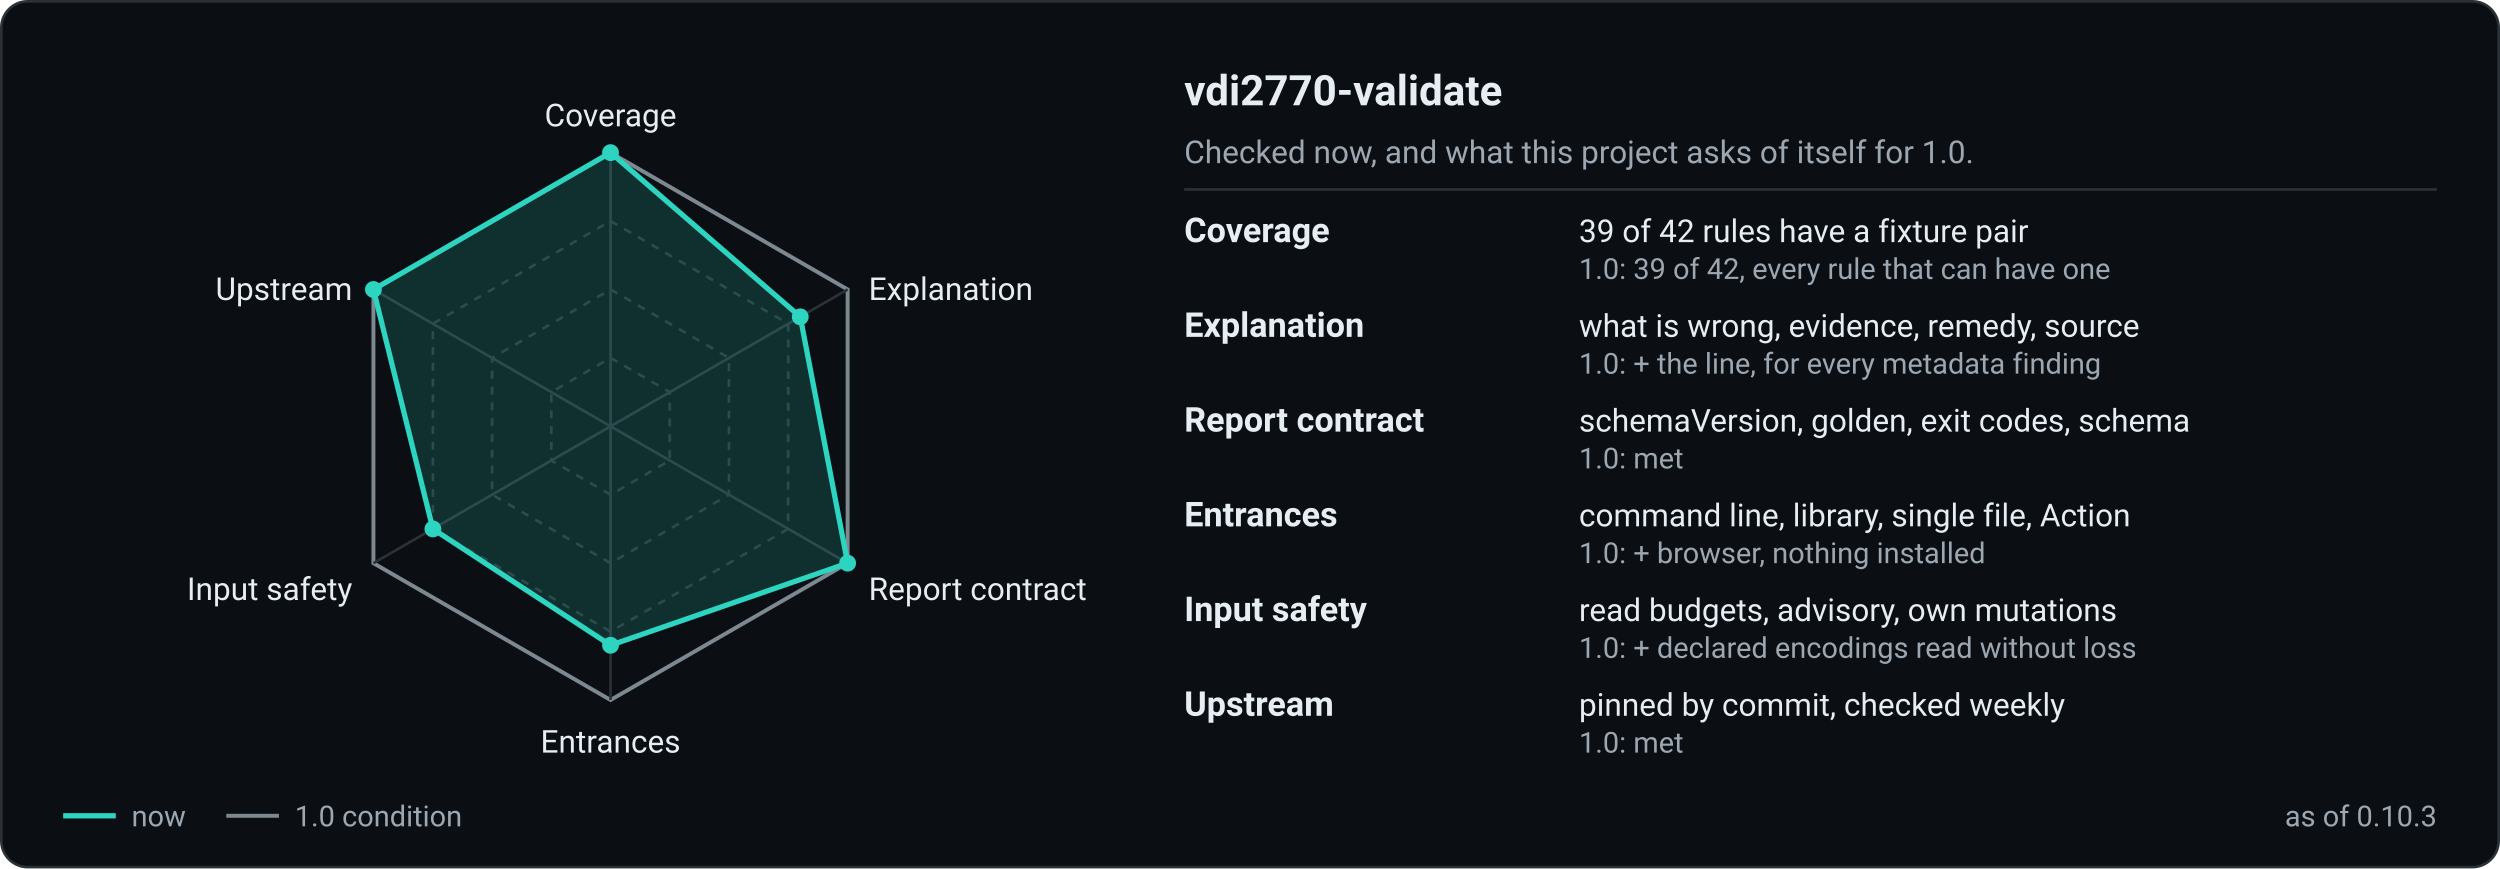
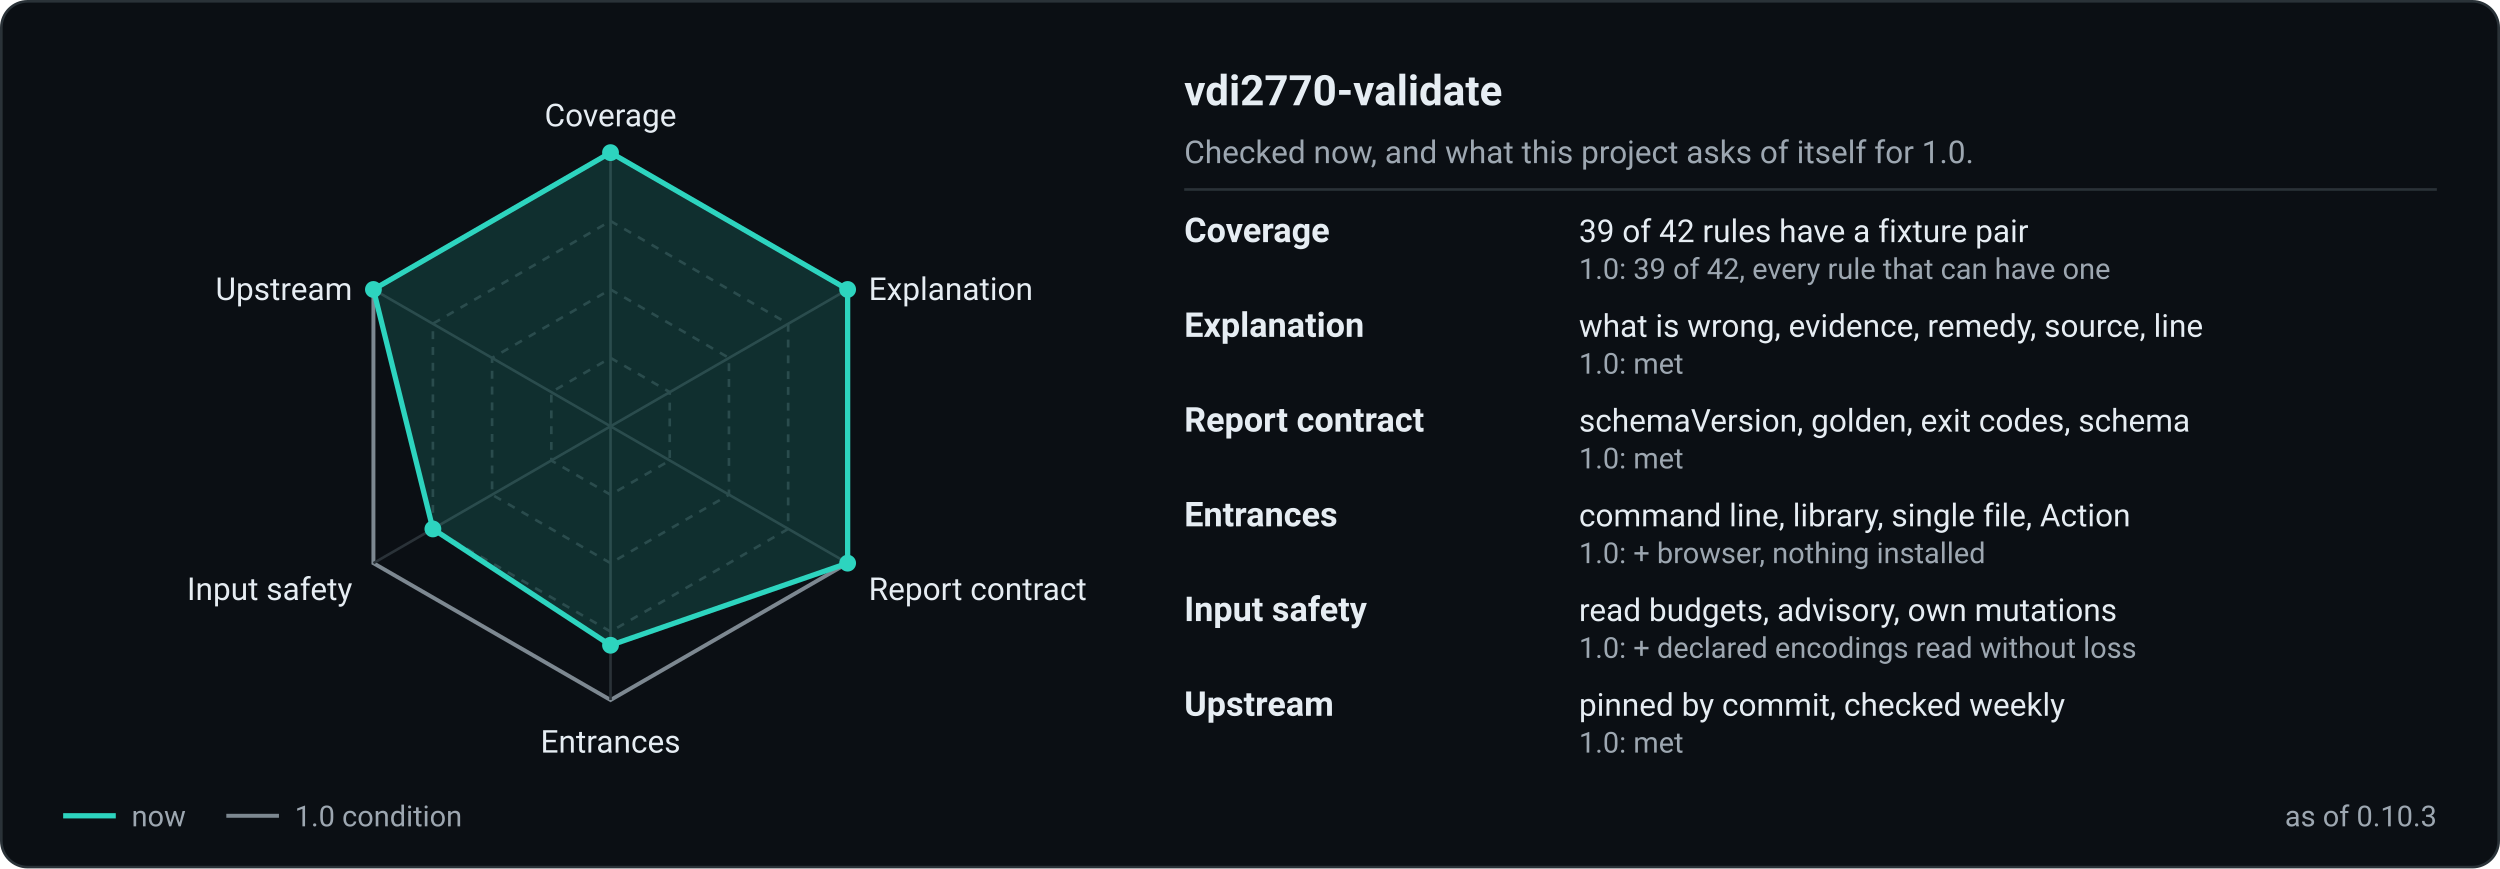
<svg xmlns="http://www.w3.org/2000/svg" width="950" height="330" viewBox="0 0 950 330" role="img" aria-labelledby="t d">
  <rect x="0.5" y="0.5" width="949" height="329" rx="10" fill="#0b0f14" stroke="#2a3238" />
  <polygon points="232.0,136.0 254.5,149.0 254.5,175.0 232.0,188.0 209.5,175.0 209.5,149.0" fill="none" stroke="#2a3238" stroke-width="1" stroke-dasharray="3 3" />
  <polygon points="232.0,110.0 277.0,136.0 277.0,188.0 232.0,214.0 187.0,188.0 187.0,136.0" fill="none" stroke="#2a3238" stroke-width="1" stroke-dasharray="3 3" />
  <polygon points="232.0,84.0 299.5,123.0 299.5,201.0 232.0,240.0 164.5,201.0 164.5,123.0" fill="none" stroke="#2a3238" stroke-width="1" stroke-dasharray="3 3" />
  <polygon points="232.0,58.0 322.1,110.0 322.1,214.0 232.0,266.0 141.9,214.0 141.9,110.0" fill="none" stroke="#7d8891" stroke-width="1.5" />
  <line x1="232" y1="162" x2="232.0" y2="58.0" stroke="#2a3238" stroke-width="1" />
  <line x1="232" y1="162" x2="322.1" y2="110.0" stroke="#2a3238" stroke-width="1" />
  <line x1="232" y1="162" x2="322.1" y2="214.0" stroke="#2a3238" stroke-width="1" />
  <line x1="232" y1="162" x2="232.0" y2="266.0" stroke="#2a3238" stroke-width="1" />
  <line x1="232" y1="162" x2="141.9" y2="214.0" stroke="#2a3238" stroke-width="1" />
  <line x1="232" y1="162" x2="141.9" y2="110.0" stroke="#2a3238" stroke-width="1" />
-   <polygon points="232.0,58.0 304.1,120.4 322.1,214.0 232.0,245.2 164.5,201.0 141.9,110.0" fill="#2dd4bf" fill-opacity="0.16" stroke="#2dd4bf" stroke-width="2" stroke-linejoin="round" />
+   <polygon points="232.0,58.0 322.1,110.0 322.1,214.0 232.0,245.2 164.5,201.0 141.9,110.0" fill="#2dd4bf" fill-opacity="0.16" stroke="#2dd4bf" stroke-width="2" stroke-linejoin="round" />
  <circle cx="232.0" cy="58.0" r="3.2" fill="#2dd4bf" />
-   <circle cx="304.1" cy="120.4" r="3.2" fill="#2dd4bf" />
+   <circle cx="322.1" cy="110.0" r="3.2" fill="#2dd4bf" />
  <circle cx="322.1" cy="214.0" r="3.2" fill="#2dd4bf" />
  <circle cx="232.0" cy="245.2" r="3.2" fill="#2dd4bf" />
  <circle cx="164.5" cy="201.0" r="3.2" fill="#2dd4bf" />
  <circle cx="141.9" cy="110.0" r="3.2" fill="#2dd4bf" />
  <text x="232.0" y="48.0" text-anchor="middle" font-family="-apple-system, 'Segoe UI', Roboto, 'Helvetica Neue', Arial, sans-serif" font-size="12" fill="#e6edf3">Coverage</text>
  <text x="330.1" y="114.0" text-anchor="start" font-family="-apple-system, 'Segoe UI', Roboto, 'Helvetica Neue', Arial, sans-serif" font-size="12" fill="#e6edf3">Explanation</text>
  <text x="330.1" y="228.0" text-anchor="start" font-family="-apple-system, 'Segoe UI', Roboto, 'Helvetica Neue', Arial, sans-serif" font-size="12" fill="#e6edf3">Report contract</text>
  <text x="232.0" y="286.0" text-anchor="middle" font-family="-apple-system, 'Segoe UI', Roboto, 'Helvetica Neue', Arial, sans-serif" font-size="12" fill="#e6edf3">Entrances</text>
  <text x="133.9" y="228.0" text-anchor="end" font-family="-apple-system, 'Segoe UI', Roboto, 'Helvetica Neue', Arial, sans-serif" font-size="12" fill="#e6edf3">Input safety</text>
  <text x="133.9" y="114.0" text-anchor="end" font-family="-apple-system, 'Segoe UI', Roboto, 'Helvetica Neue', Arial, sans-serif" font-size="12" fill="#e6edf3">Upstream</text>
  <line x1="24" y1="310" x2="44" y2="310" stroke="#2dd4bf" stroke-width="2" />
  <text x="50" y="314" font-family="-apple-system, 'Segoe UI', Roboto, 'Helvetica Neue', Arial, sans-serif" font-size="11" fill="#9da7b1">now</text>
  <line x1="86" y1="310" x2="106" y2="310" stroke="#7d8891" stroke-width="1.5" />
  <text x="112" y="314" font-family="-apple-system, 'Segoe UI', Roboto, 'Helvetica Neue', Arial, sans-serif" font-size="11" fill="#9da7b1">1.0 condition</text>
  <text x="926" y="314" text-anchor="end" font-family="-apple-system, 'Segoe UI', Roboto, 'Helvetica Neue', Arial, sans-serif" font-size="11" fill="#9da7b1">as of 0.10.3</text>
  <text x="450" y="40" font-family="-apple-system, 'Segoe UI', Roboto, 'Helvetica Neue', Arial, sans-serif" font-size="16" font-weight="600" fill="#e6edf3">vdi2770-validate</text>
  <text x="450" y="62" font-family="-apple-system, 'Segoe UI', Roboto, 'Helvetica Neue', Arial, sans-serif" font-size="12" fill="#9da7b1">Checked now, and what this project asks of itself for 1.0.</text>
  <line x1="450" y1="72" x2="926" y2="72" stroke="#2a3238" />
  <text x="450" y="92" font-family="-apple-system, 'Segoe UI', Roboto, 'Helvetica Neue', Arial, sans-serif" font-size="13" font-weight="600" fill="#e6edf3">Coverage</text>
  <text x="600" y="92" font-family="-apple-system, 'Segoe UI', Roboto, 'Helvetica Neue', Arial, sans-serif" font-size="12" fill="#e6edf3">39 of 42 rules have a fixture pair</text>
  <text x="600" y="106" font-family="-apple-system, 'Segoe UI', Roboto, 'Helvetica Neue', Arial, sans-serif" font-size="11" fill="#9da7b1">1.0: 39 of 42, every rule that can have one</text>
  <text x="450" y="128" font-family="-apple-system, 'Segoe UI', Roboto, 'Helvetica Neue', Arial, sans-serif" font-size="13" font-weight="600" fill="#e6edf3">Explanation</text>
-   <text x="600" y="128" font-family="-apple-system, 'Segoe UI', Roboto, 'Helvetica Neue', Arial, sans-serif" font-size="12" fill="#e6edf3">what is wrong, evidence, remedy, source</text>
-   <text x="600" y="142" font-family="-apple-system, 'Segoe UI', Roboto, 'Helvetica Neue', Arial, sans-serif" font-size="11" fill="#9da7b1">1.0: + the line, for every metadata finding</text>
+   <text x="600" y="128" font-family="-apple-system, 'Segoe UI', Roboto, 'Helvetica Neue', Arial, sans-serif" font-size="12" fill="#e6edf3">what is wrong, evidence, remedy, source, line</text>
+   <text x="600" y="142" font-family="-apple-system, 'Segoe UI', Roboto, 'Helvetica Neue', Arial, sans-serif" font-size="11" fill="#9da7b1">1.0: met</text>
  <text x="450" y="164" font-family="-apple-system, 'Segoe UI', Roboto, 'Helvetica Neue', Arial, sans-serif" font-size="13" font-weight="600" fill="#e6edf3">Report contract</text>
  <text x="600" y="164" font-family="-apple-system, 'Segoe UI', Roboto, 'Helvetica Neue', Arial, sans-serif" font-size="12" fill="#e6edf3">schemaVersion, golden, exit codes, schema</text>
  <text x="600" y="178" font-family="-apple-system, 'Segoe UI', Roboto, 'Helvetica Neue', Arial, sans-serif" font-size="11" fill="#9da7b1">1.0: met</text>
  <text x="450" y="200" font-family="-apple-system, 'Segoe UI', Roboto, 'Helvetica Neue', Arial, sans-serif" font-size="13" font-weight="600" fill="#e6edf3">Entrances</text>
  <text x="600" y="200" font-family="-apple-system, 'Segoe UI', Roboto, 'Helvetica Neue', Arial, sans-serif" font-size="12" fill="#e6edf3">command line, library, single file, Action</text>
  <text x="600" y="214" font-family="-apple-system, 'Segoe UI', Roboto, 'Helvetica Neue', Arial, sans-serif" font-size="11" fill="#9da7b1">1.0: + browser, nothing installed</text>
  <text x="450" y="236" font-family="-apple-system, 'Segoe UI', Roboto, 'Helvetica Neue', Arial, sans-serif" font-size="13" font-weight="600" fill="#e6edf3">Input safety</text>
  <text x="600" y="236" font-family="-apple-system, 'Segoe UI', Roboto, 'Helvetica Neue', Arial, sans-serif" font-size="12" fill="#e6edf3">read budgets, advisory, own mutations</text>
  <text x="600" y="250" font-family="-apple-system, 'Segoe UI', Roboto, 'Helvetica Neue', Arial, sans-serif" font-size="11" fill="#9da7b1">1.0: + declared encodings read without loss</text>
  <text x="450" y="272" font-family="-apple-system, 'Segoe UI', Roboto, 'Helvetica Neue', Arial, sans-serif" font-size="13" font-weight="600" fill="#e6edf3">Upstream</text>
  <text x="600" y="272" font-family="-apple-system, 'Segoe UI', Roboto, 'Helvetica Neue', Arial, sans-serif" font-size="12" fill="#e6edf3">pinned by commit, checked weekly</text>
  <text x="600" y="286" font-family="-apple-system, 'Segoe UI', Roboto, 'Helvetica Neue', Arial, sans-serif" font-size="11" fill="#9da7b1">1.0: met</text>
</svg>
